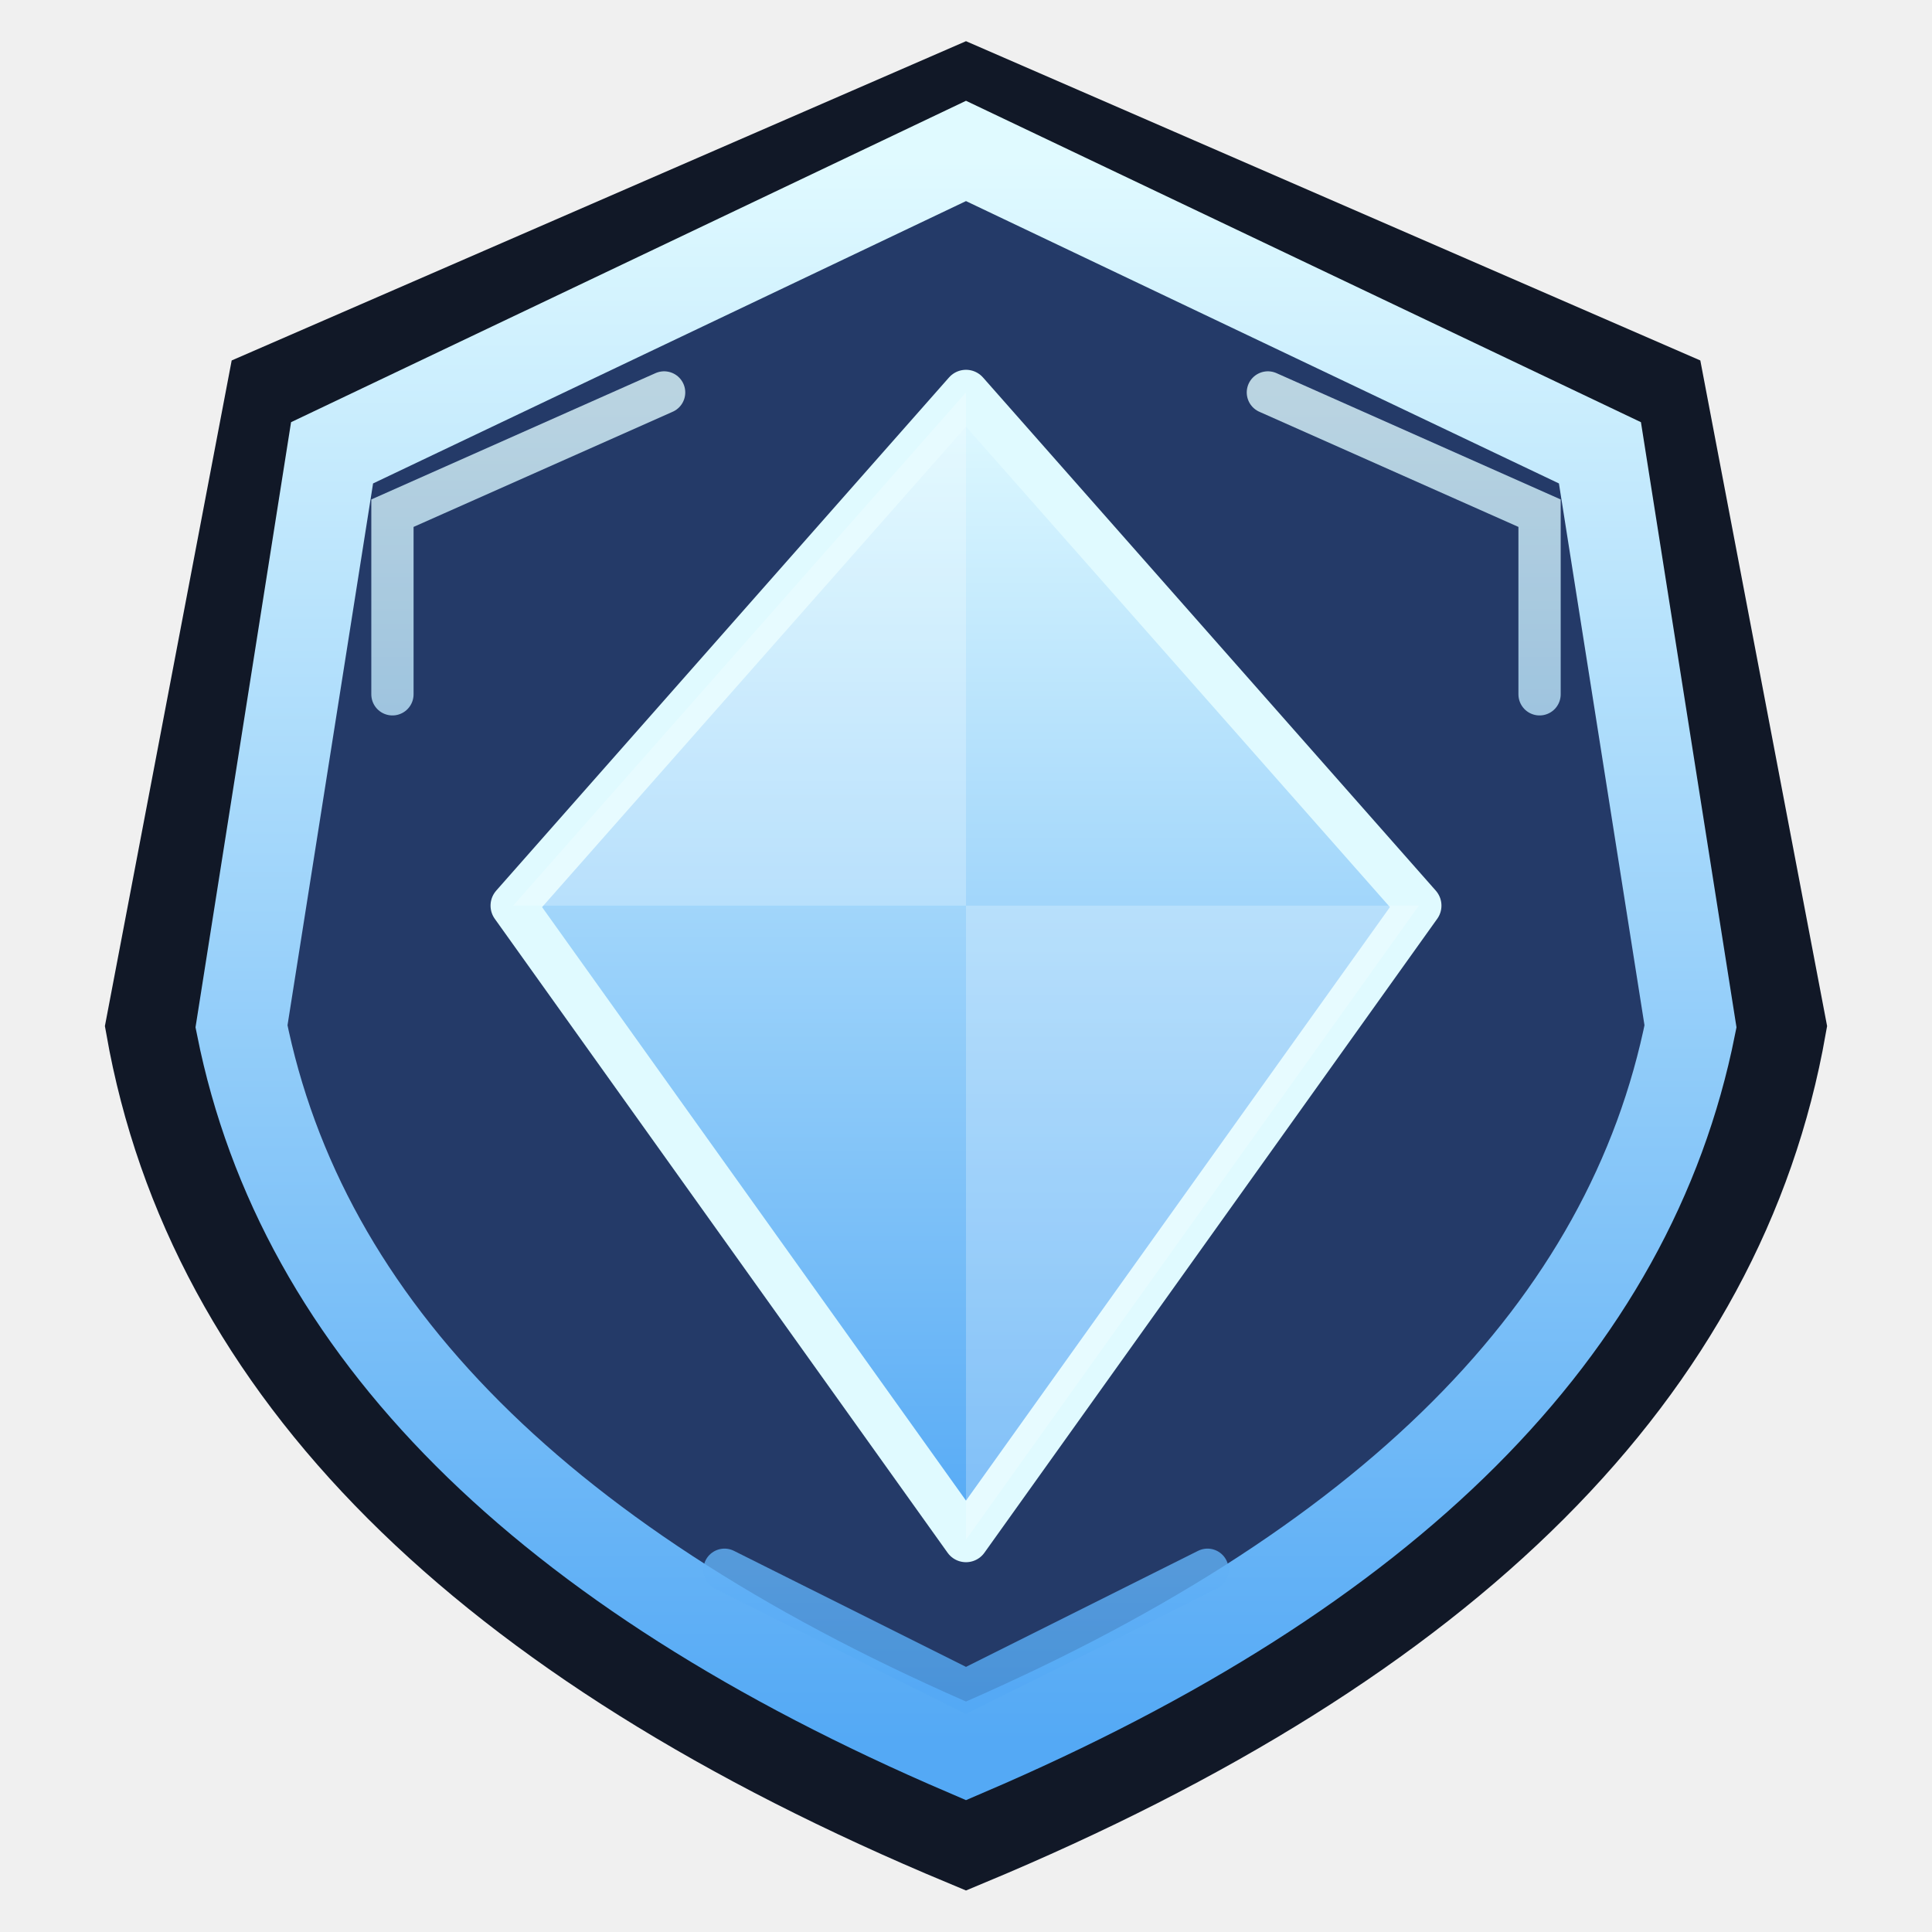
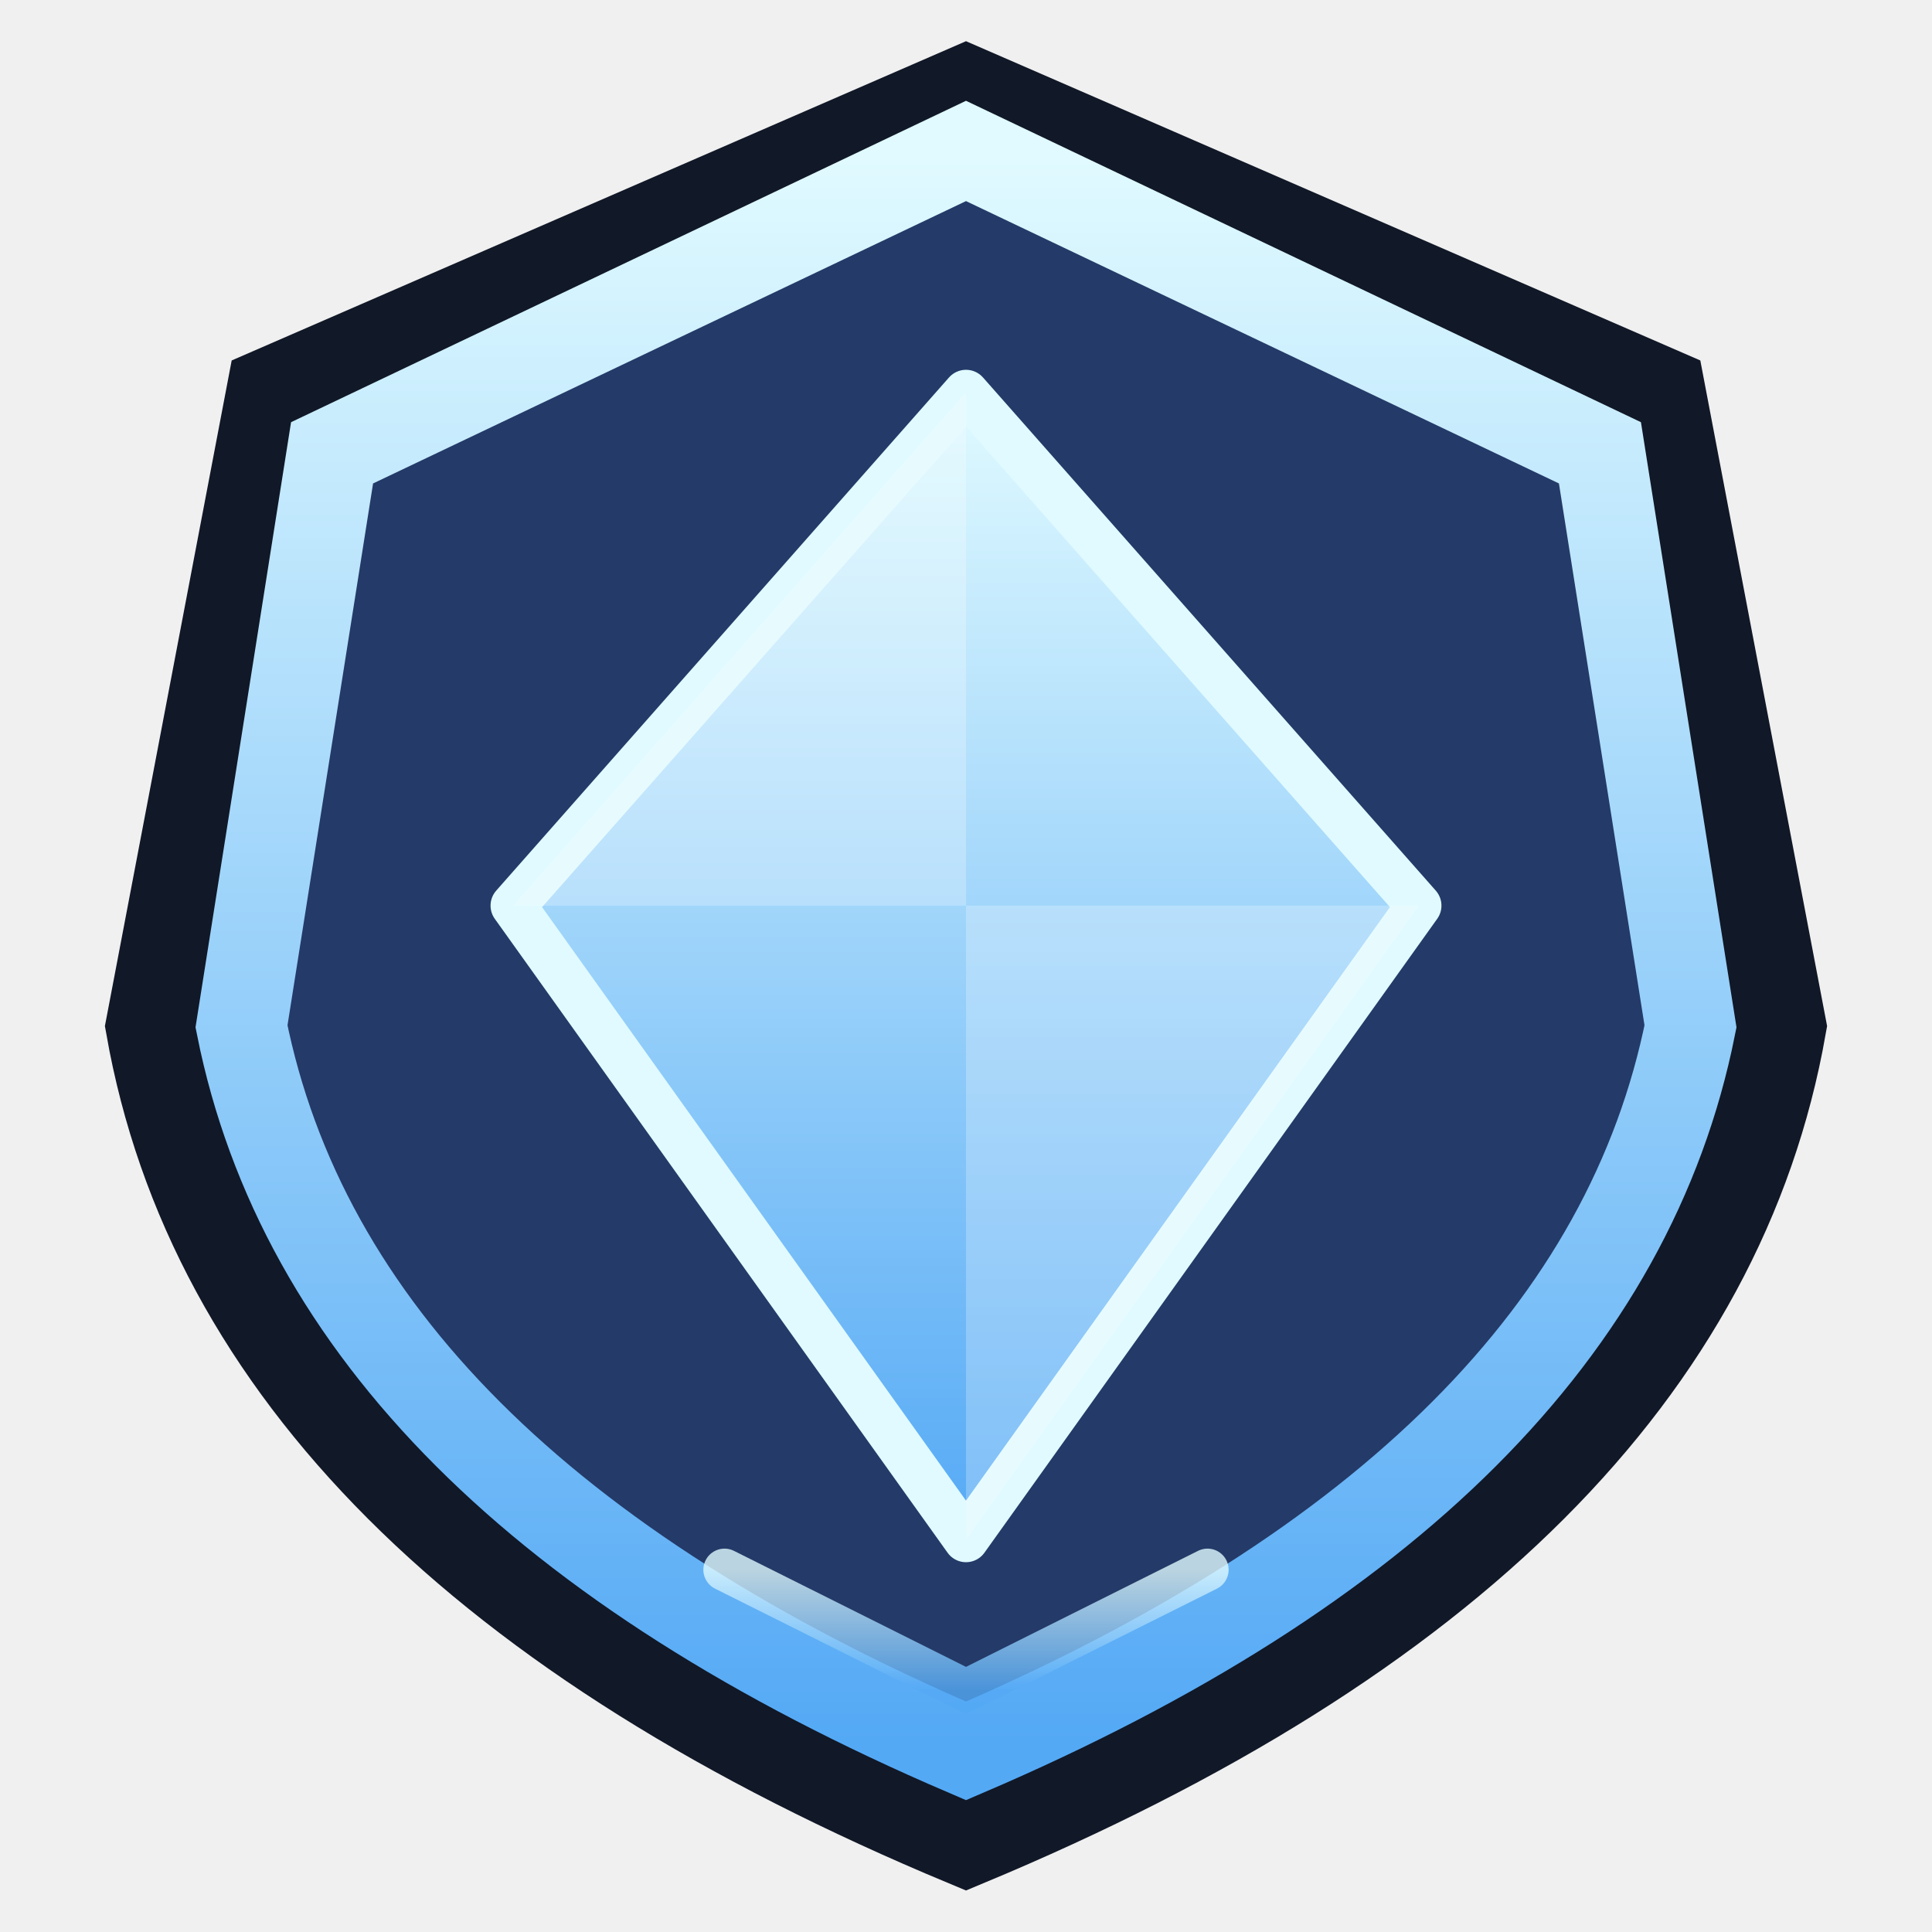
<svg xmlns="http://www.w3.org/2000/svg" viewBox="0 0 64 64">
  <defs>
    <linearGradient id="metal" x2="0" y2="1">
      <stop stop-color="#e0faff" />
      <stop offset="1" stop-color="#54a9f5" />
    </linearGradient>
  </defs>
  <path d="M32 3 55 13 59 34Q56 51 32 61 8 51 5 34L9 13Z" fill="#243a68" stroke="#111827" stroke-width="3" />
  <path d="M32 5 53 15 56 34Q53 49 32 58 11 49 8 34L11 15Z" fill="none" stroke="url(#metal)" stroke-width="3" />
  <path d="M32 13 47 30 32 51 17 30Z" fill="url(#metal)" stroke="#e0faff" stroke-width="1.5" stroke-linejoin="round" />
  <path d="M32 13V30H17Z M32 30H47L32 51Z" fill="#fff" opacity=".24" />
-   <path d="M13 23V17L22 13M51 23V17L42 13M24 52L32 56 40 52" fill="none" stroke="url(#metal)" stroke-width="1.4" stroke-linecap="round" opacity=".8" />
+   <path d="M24 52L32 56 40 52" fill="none" stroke="url(#metal)" stroke-width="1.4" stroke-linecap="round" opacity=".8" />
</svg>
